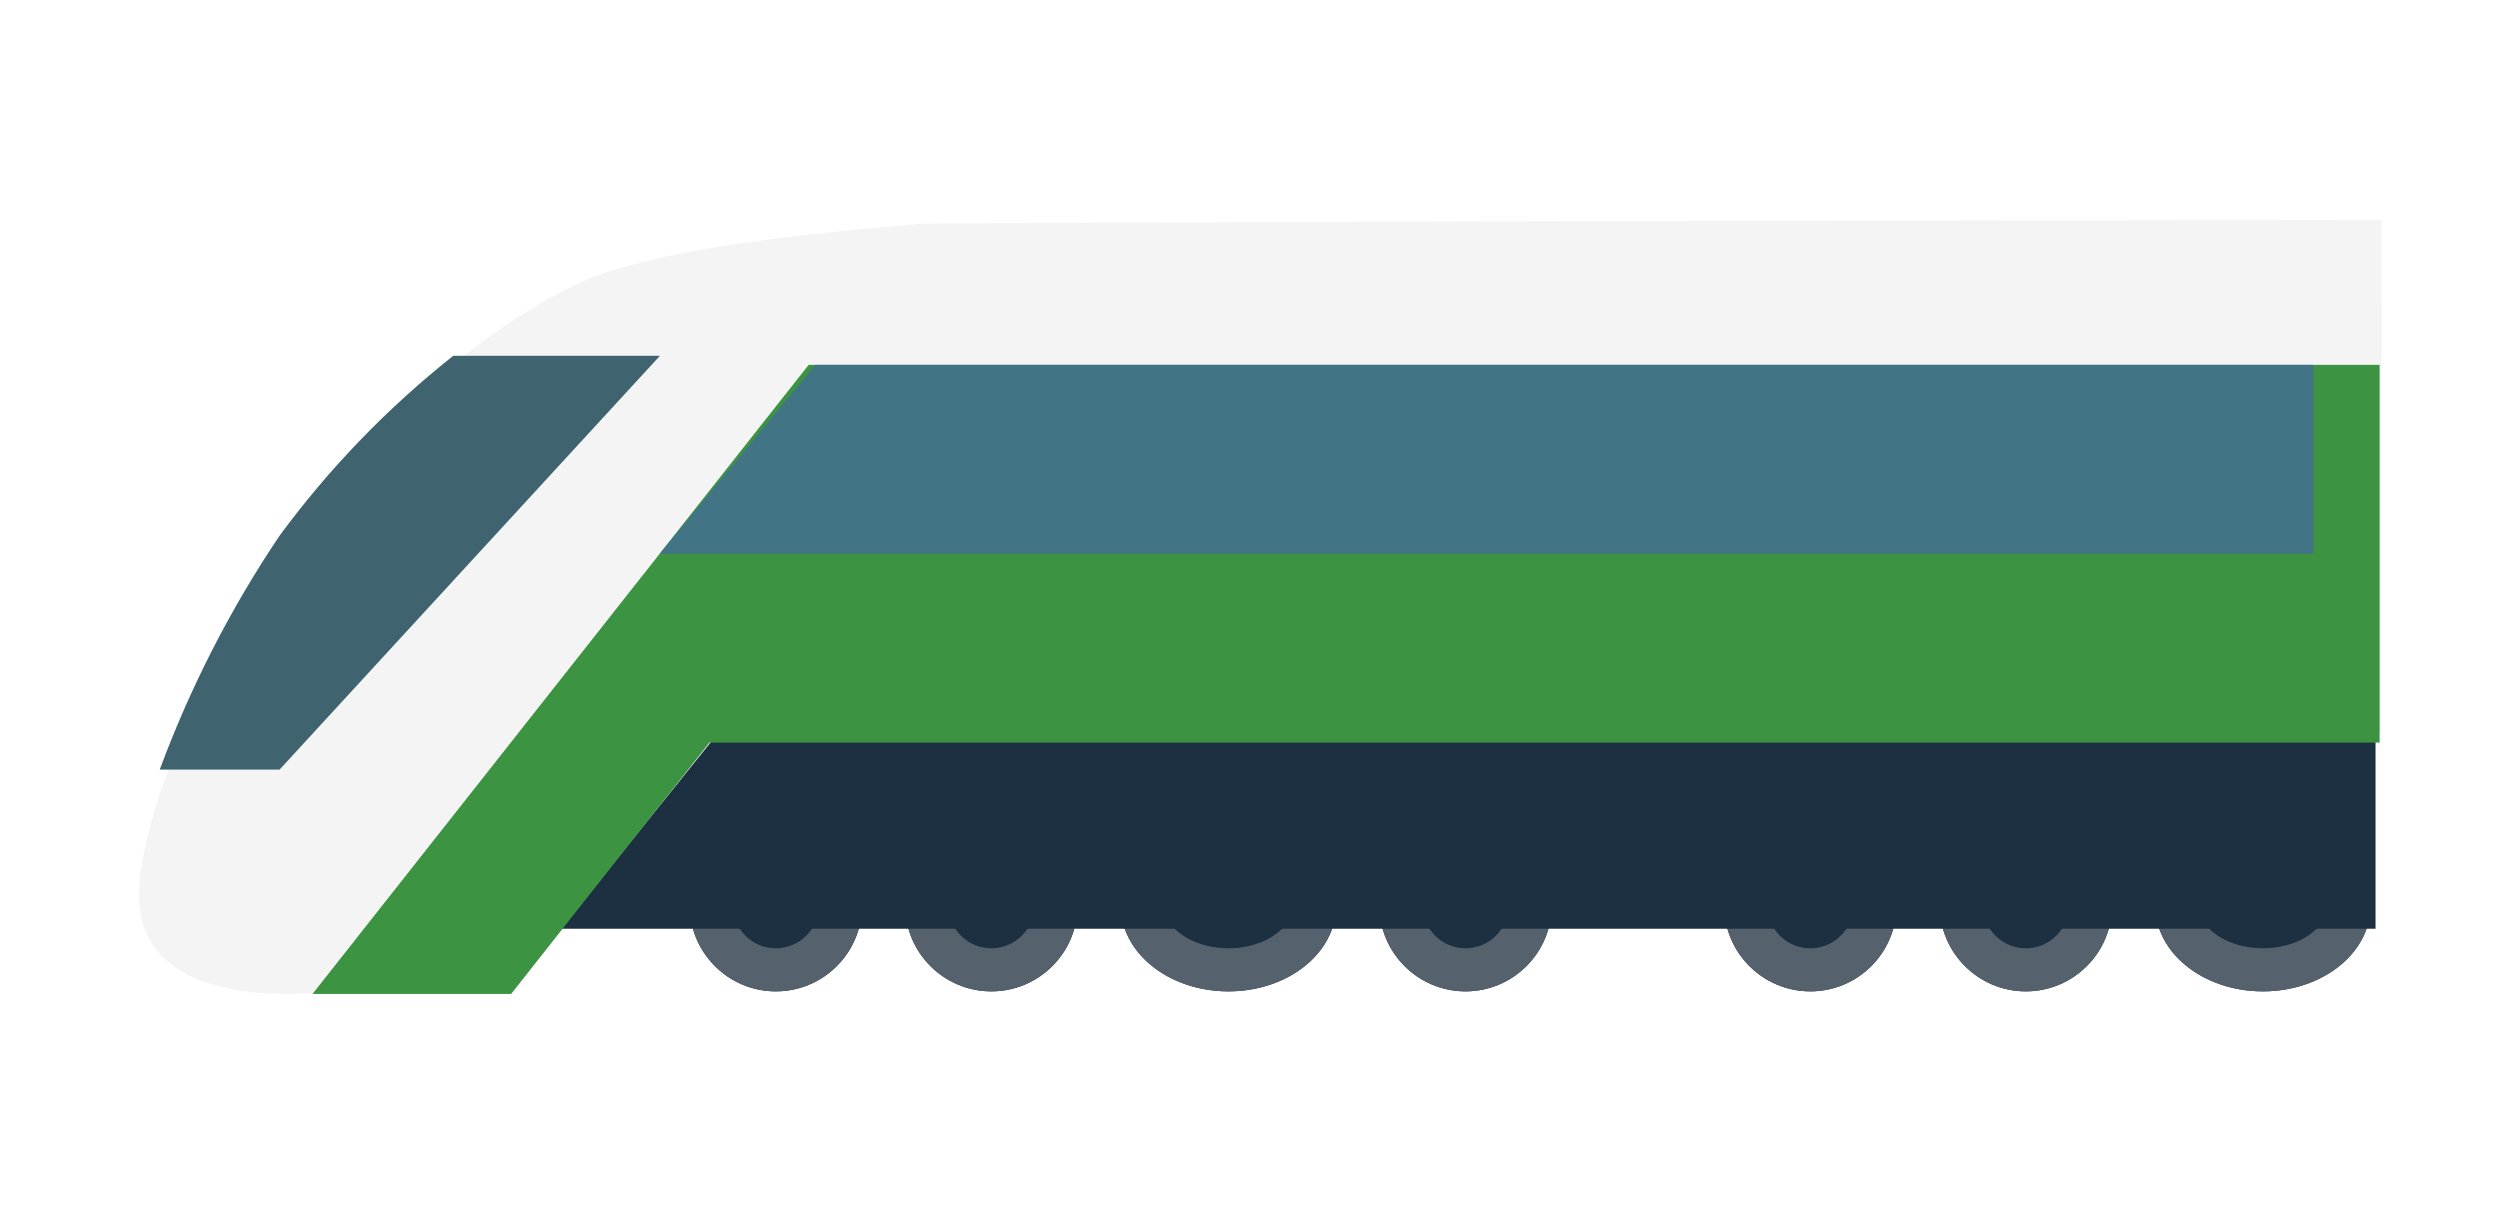
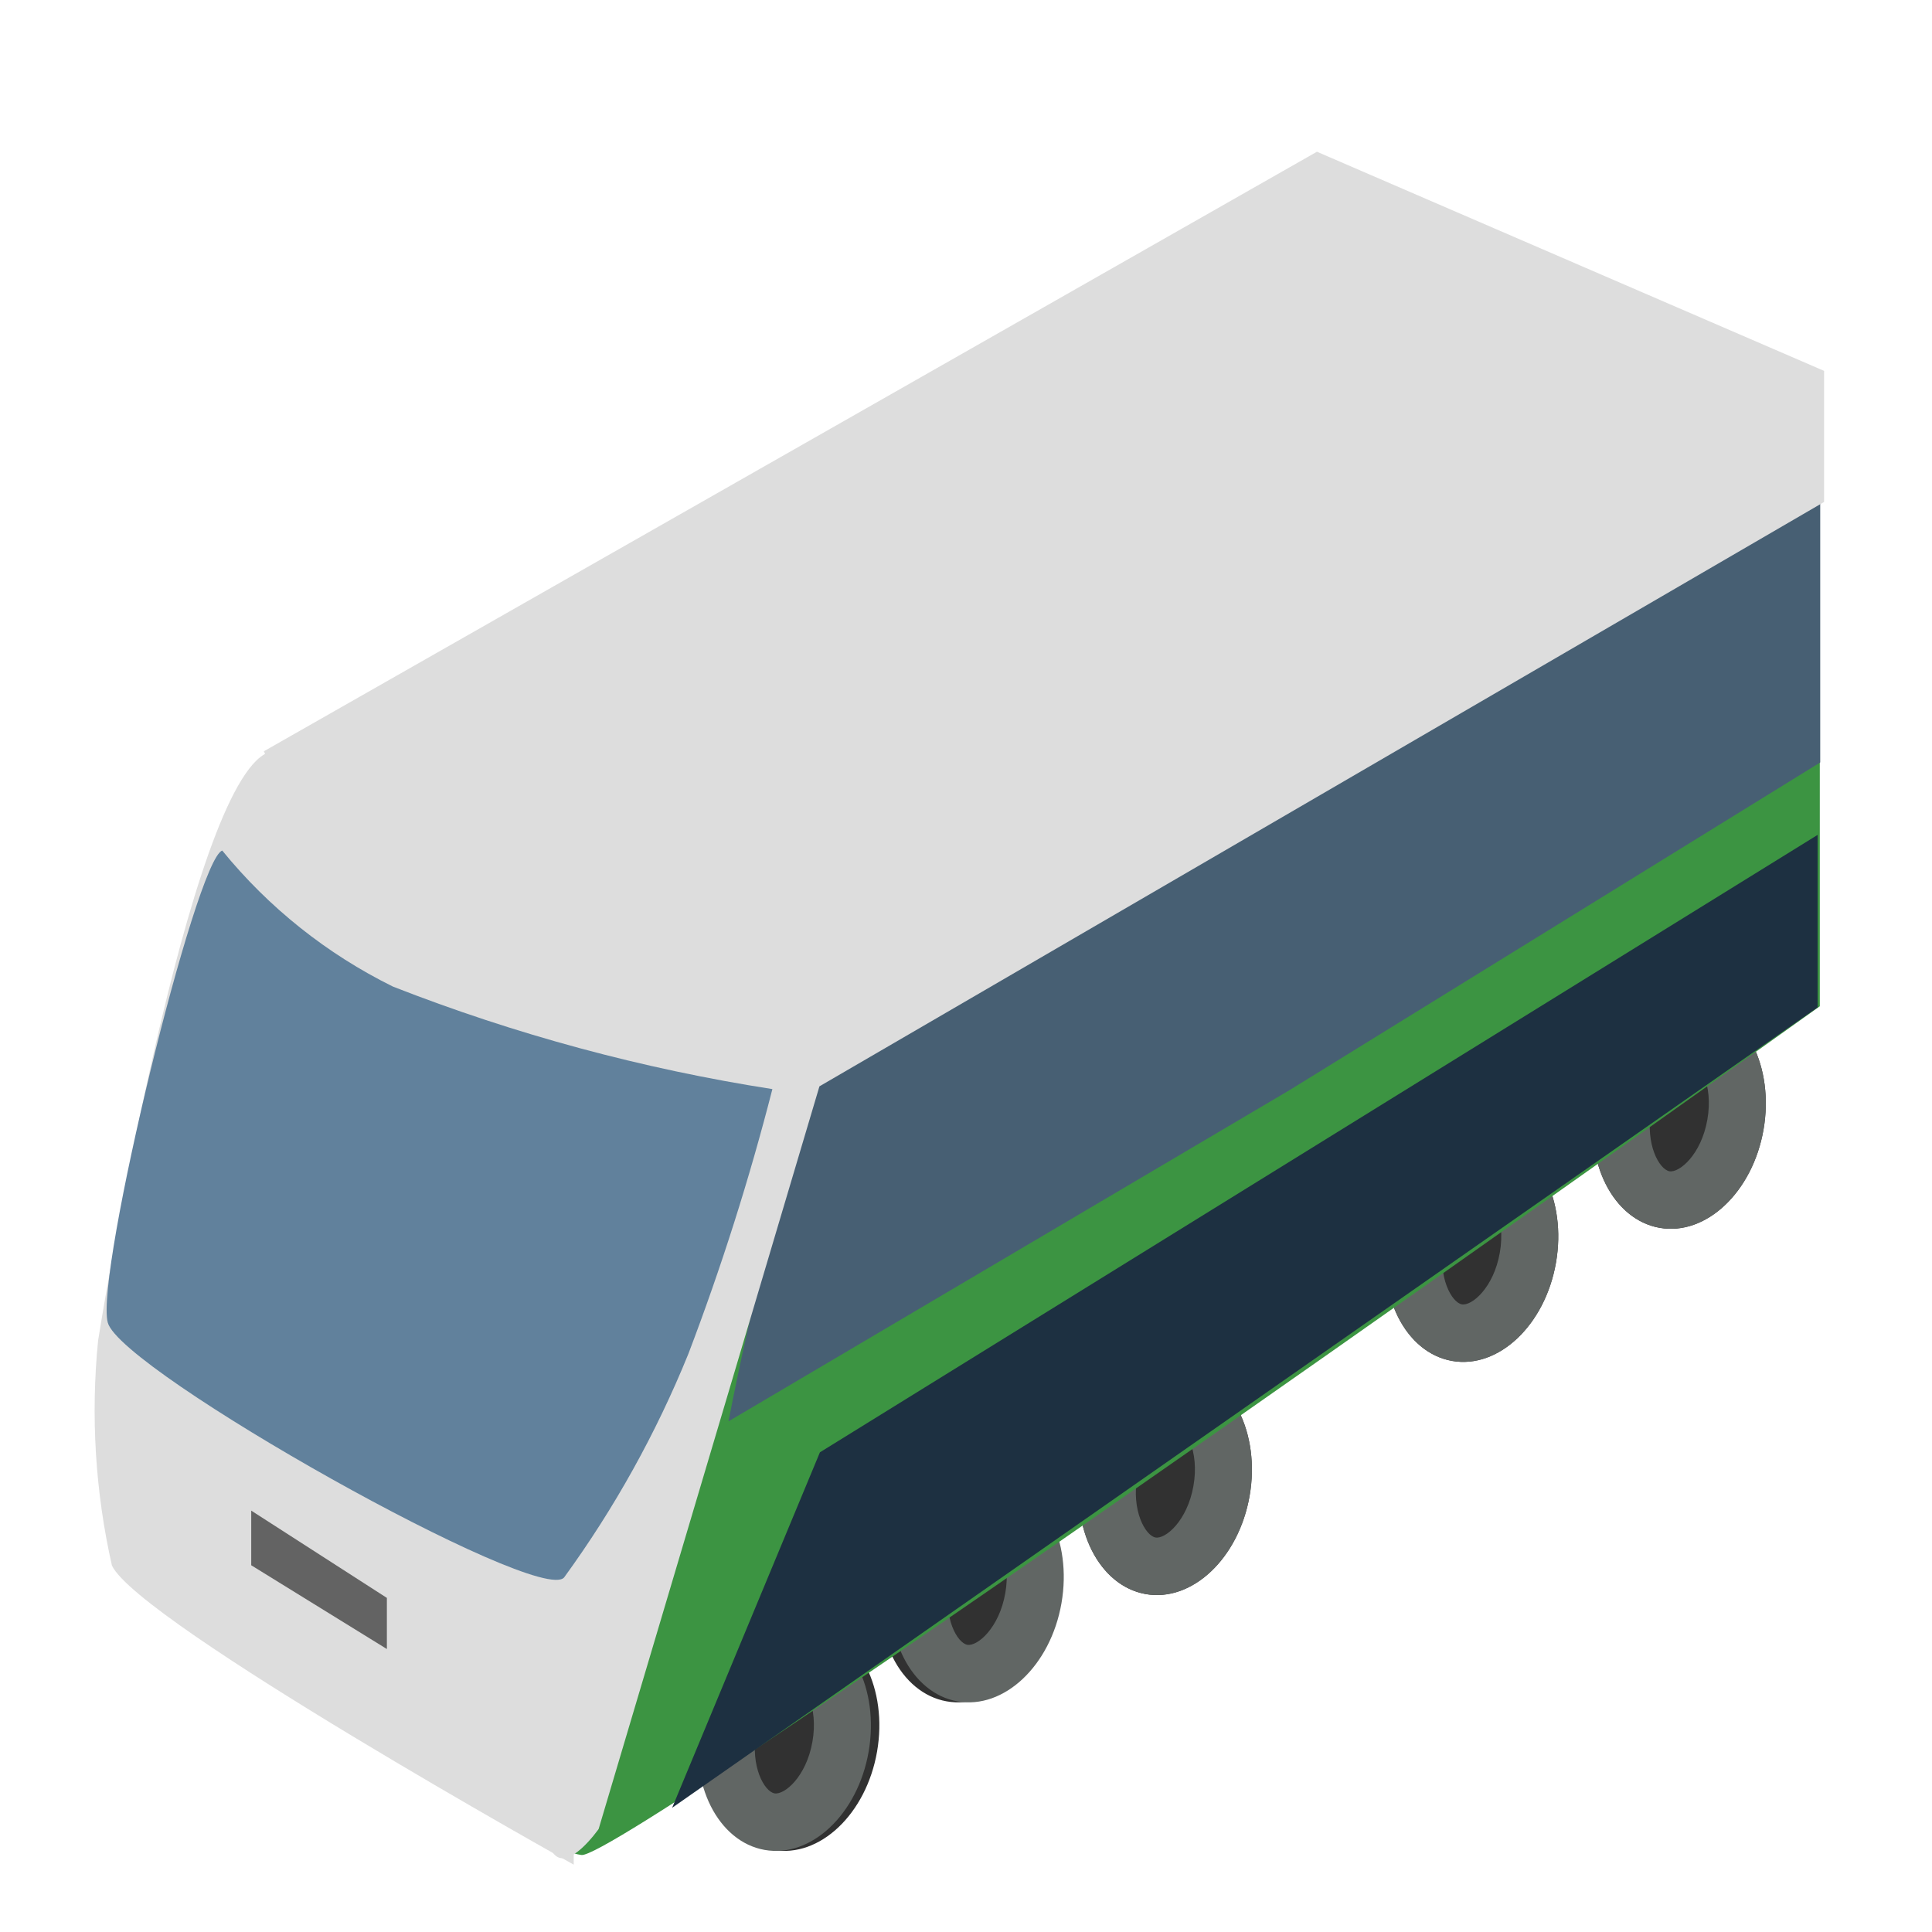
- <svg xmlns="http://www.w3.org/2000/svg" width="58" height="28" viewBox="0 0 58 28">
+ <svg xmlns="http://www.w3.org/2000/svg" width="28" height="28" viewBox="0 0 28 28">
  <defs>
-     <clipPath id="b">
-       <rect width="58" height="28" />
+     <clipPath id="clip-Train">
+       <rect width="28" height="28" />
    </clipPath>
  </defs>
-   <g id="a">
-     <g transform="translate(3.223 5.104)">
-       <g transform="translate(12.777 13.896)" fill="#1d3041" stroke="#56616e" stroke-width="1">
-         <circle cx="2" cy="2" r="2" stroke="none" />
-         <circle cx="2" cy="2" r="1.5" fill="none" />
-       </g>
-       <g transform="translate(17.777 13.896)" fill="#1d3041" stroke="#56616e" stroke-width="1">
-         <circle cx="2" cy="2" r="2" stroke="none" />
-         <circle cx="2" cy="2" r="1.5" fill="none" />
-       </g>
-       <g transform="translate(22.777 13.896)" fill="#1d3041" stroke="#56616e" stroke-width="1">
-         <ellipse cx="2.5" cy="2" rx="2.5" ry="2" stroke="none" />
-         <ellipse cx="2.5" cy="2" rx="2" ry="1.5" fill="none" />
-       </g>
-       <g transform="translate(28.777 13.896)" fill="#1d3041" stroke="#56616e" stroke-width="1">
-         <circle cx="2" cy="2" r="2" stroke="none" />
-         <circle cx="2" cy="2" r="1.5" fill="none" />
-       </g>
-       <g transform="translate(46.777 13.896)" fill="#1d3041" stroke="#56616e" stroke-width="1">
-         <ellipse cx="2.5" cy="2" rx="2.5" ry="2" stroke="none" />
-         <ellipse cx="2.5" cy="2" rx="2" ry="1.5" fill="none" />
-       </g>
-       <g transform="translate(41.777 13.896)" fill="#1d3041" stroke="#56616e" stroke-width="1">
-         <circle cx="2" cy="2" r="2" stroke="none" />
-         <circle cx="2" cy="2" r="1.5" fill="none" />
-       </g>
-       <g transform="translate(36.777 13.896)" fill="#1d3041" stroke="#56616e" stroke-width="1">
-         <circle cx="2" cy="2" r="2" stroke="none" />
-         <circle cx="2" cy="2" r="1.5" fill="none" />
-       </g>
-       <path d="M15492.139,4420.755h42.145v-5.967h-38.154Z" transform="translate(-15482.395 -4404.312)" fill="#1d3041" />
-       <path d="M15525.926,4408.676h-38.6l-4.795,5.96h-4.028s-4.6.715-4.6-2.206,4.028-11.244,10.167-14.188c1.381-.663,4.26-1.1,8.051-1.4,8.637-.063,33.809-.086,33.809-.086Z" transform="translate(-15473.899 -4396.758)" fill="#f4f4f4" />
-       <path d="M15481.439,4417.137l11.51-14.594h36.446v8.763h-38.748l-4.6,5.831Z" transform="translate(-15477.411 -4399.182)" fill="#3c9442" />
-       <path d="M15499.412,4402.543h34.756v4.381H15495.8Z" transform="translate(-15483.72 -4399.182)" fill="#417484" />
-       <path d="M15474.8,4411.782h2.78l8.824-9.6h-4.795a21.881,21.881,0,0,0-4.029,4.173A25.782,25.782,0,0,0,15474.8,4411.782Z" transform="translate(-15474.317 -4399.031)" fill="#3f646f" />
-     </g>
+   <g id="Train" clip-path="url(#clip-Train)">
+     <path id="Path_3772" data-name="Path 3772" d="M1.238,0c.684,0,1.239.747,1.241,1.666S1.927,3.331,1.243,3.33,0,2.583,0,1.664.554,0,1.238,0Z" transform="matrix(0.985, 0.174, -0.174, 0.985, 10.559, 23.314)" fill="#313131" />
+     <path id="Path_3773" data-name="Path 3773" d="M1.238,0c.684,0,1.239.747,1.241,1.666S1.927,3.331,1.243,3.33,0,2.583,0,1.664.554,0,1.238,0Z" transform="matrix(0.985, 0.174, -0.174, 0.985, 13.075, 21.161)" fill="#313131" />
+     <path id="Path_3774" data-name="Path 3774" d="M1.238,0c.684,0,1.239.747,1.241,1.666S1.927,3.331,1.243,3.33,0,2.583,0,1.664.554,0,1.238,0Z" transform="matrix(0.985, 0.174, -0.174, 0.985, 15.958, 19.606)" fill="#313131" />
+     <path id="Path_3775" data-name="Path 3775" d="M1.238,0c.684,0,1.239.747,1.241,1.666S1.927,3.331,1.243,3.33,0,2.583,0,1.664.554,0,1.238,0Z" transform="matrix(0.985, 0.174, -0.174, 0.985, 23.406, 14.298)" fill="#313131" />
+     <path id="Path_3776" data-name="Path 3776" d="M1.238,0c.684,0,1.239.747,1.241,1.666S1.927,3.331,1.243,3.33,0,2.583,0,1.664.554,0,1.238,0Z" transform="matrix(0.985, 0.174, -0.174, 0.985, 20.398, 16.227)" fill="#313131" />
+     <path id="Ellipse_915_-_Outline" data-name="Ellipse 915 - Outline" d="M1.239.834c-.146,0-.412.315-.412.831s.268.832.414.833.412-.315.412-.831S1.385.834,1.239.834m0-.832c.684,0,1.239.747,1.241,1.666S1.927,3.331,1.243,3.33,0,2.583,0,1.664.554,0,1.238,0Z" transform="matrix(0.985, 0.174, -0.174, 0.985, 10.436, 23.314)" fill="#616664" />
+     <path id="Ellipse_915_-_Outline-2" data-name="Ellipse 915 - Outline" d="M1.239.834c-.146,0-.412.315-.412.831s.268.832.414.833.412-.315.412-.831S1.385.834,1.239.834m0-.832c.684,0,1.239.747,1.241,1.666S1.927,3.331,1.243,3.33,0,2.583,0,1.664.554,0,1.238,0Z" transform="matrix(0.985, 0.174, -0.174, 0.985, 13.231, 21.161)" fill="#616664" />
+     <path id="Ellipse_915_-_Outline-3" data-name="Ellipse 915 - Outline" d="M1.239.834c-.146,0-.412.315-.412.831s.268.832.414.833.412-.315.412-.831S1.385.834,1.239.834m0-.832c.684,0,1.239.747,1.241,1.666S1.927,3.331,1.243,3.33,0,2.583,0,1.664.554,0,1.238,0Z" transform="matrix(0.985, 0.174, -0.174, 0.985, 15.958, 19.606)" fill="#616664" />
+     <path id="Ellipse_915_-_Outline-4" data-name="Ellipse 915 - Outline" d="M1.239.834c-.146,0-.412.315-.412.831s.268.832.414.833.412-.315.412-.831S1.385.834,1.239.834m0-.832c.684,0,1.239.747,1.241,1.666S1.927,3.331,1.243,3.33,0,2.583,0,1.664.554,0,1.238,0Z" transform="matrix(0.985, 0.174, -0.174, 0.985, 23.406, 14.298)" fill="#616664" />
+     <path id="Ellipse_915_-_Outline-5" data-name="Ellipse 915 - Outline" d="M1.239.834c-.146,0-.412.315-.412.831s.268.832.414.833.412-.315.412-.831S1.385.834,1.239.834m0-.832c.684,0,1.239.747,1.241,1.666S1.927,3.331,1.243,3.33,0,2.583,0,1.664.554,0,1.238,0Z" transform="matrix(0.985, 0.174, -0.174, 0.985, 20.398, 16.227)" fill="#616664" />
+     <path id="Path_3735" data-name="Path 3735" d="M214.928-942.356c-1.154.905-2.352,8.455-2.352,8.455a10.217,10.217,0,0,0,.2,3.263c.39.824,6.693,4.335,6.693,4.335v-3.858l2.242-9.781S216.082-943.261,214.928-942.356Z" transform="translate(-211.154 953.327)" fill="#ddd" />
+     <path id="Path_3736" data-name="Path 3736" d="M218.47-925.655c.586.082,17.947-12.3,17.947-12.3v-9.01l-16.061,9.318s-1.6,5.156-2.135,8.189S217.884-925.737,218.47-925.655Z" transform="translate(-210.043 952.539)" fill="#3c9442" />
+     <path id="Path_3738" data-name="Path 3738" d="M221.056-936.968l4.418-2.609,10.183-6.116v4.055l-7.691,4.749-8.131,4.8A47.439,47.439,0,0,1,221.056-936.968Z" transform="translate(-209.277 952.688)" fill="#475f73" />
+     <path id="Path_3742" data-name="Path 3742" d="M212.759-934.219l1.966,1.265v.741l-1.966-1.214Z" transform="translate(-209.118 956.112)" fill="#636363" />
+     <path id="Path_3777" data-name="Path 3777" d="M1919.741,441.2l2.142-5.152,14.459-8.948v2.5Z" transform="translate(-1910 -415)" fill="#1d3041" />
+     <path id="Path_3778" data-name="Path 3778" d="M1918.676,441.507l3.2-10.763,14.56-8.469v-1.9l-7.35-3.176-15.262,8.689,4.4,9.778-.4,4.632a4.571,4.571,0,0,0,.188,1.552C1918.225,442.154,1918.676,441.507,1918.676,441.507Z" transform="translate(-1910 -415)" fill="#ddd" />
+     <path id="Path_3737" data-name="Path 3737" d="M214.3-941.151c-.381.124-1.848,6.138-1.659,6.841s6.263,4.112,6.614,3.693a15.276,15.276,0,0,0,1.8-3.239,35.517,35.517,0,0,0,1.218-3.838,26.117,26.117,0,0,1-5.5-1.486A7.427,7.427,0,0,1,214.3-941.151Z" transform="translate(-211.079 953.478)" fill="#61819c" />
  </g>
</svg>
